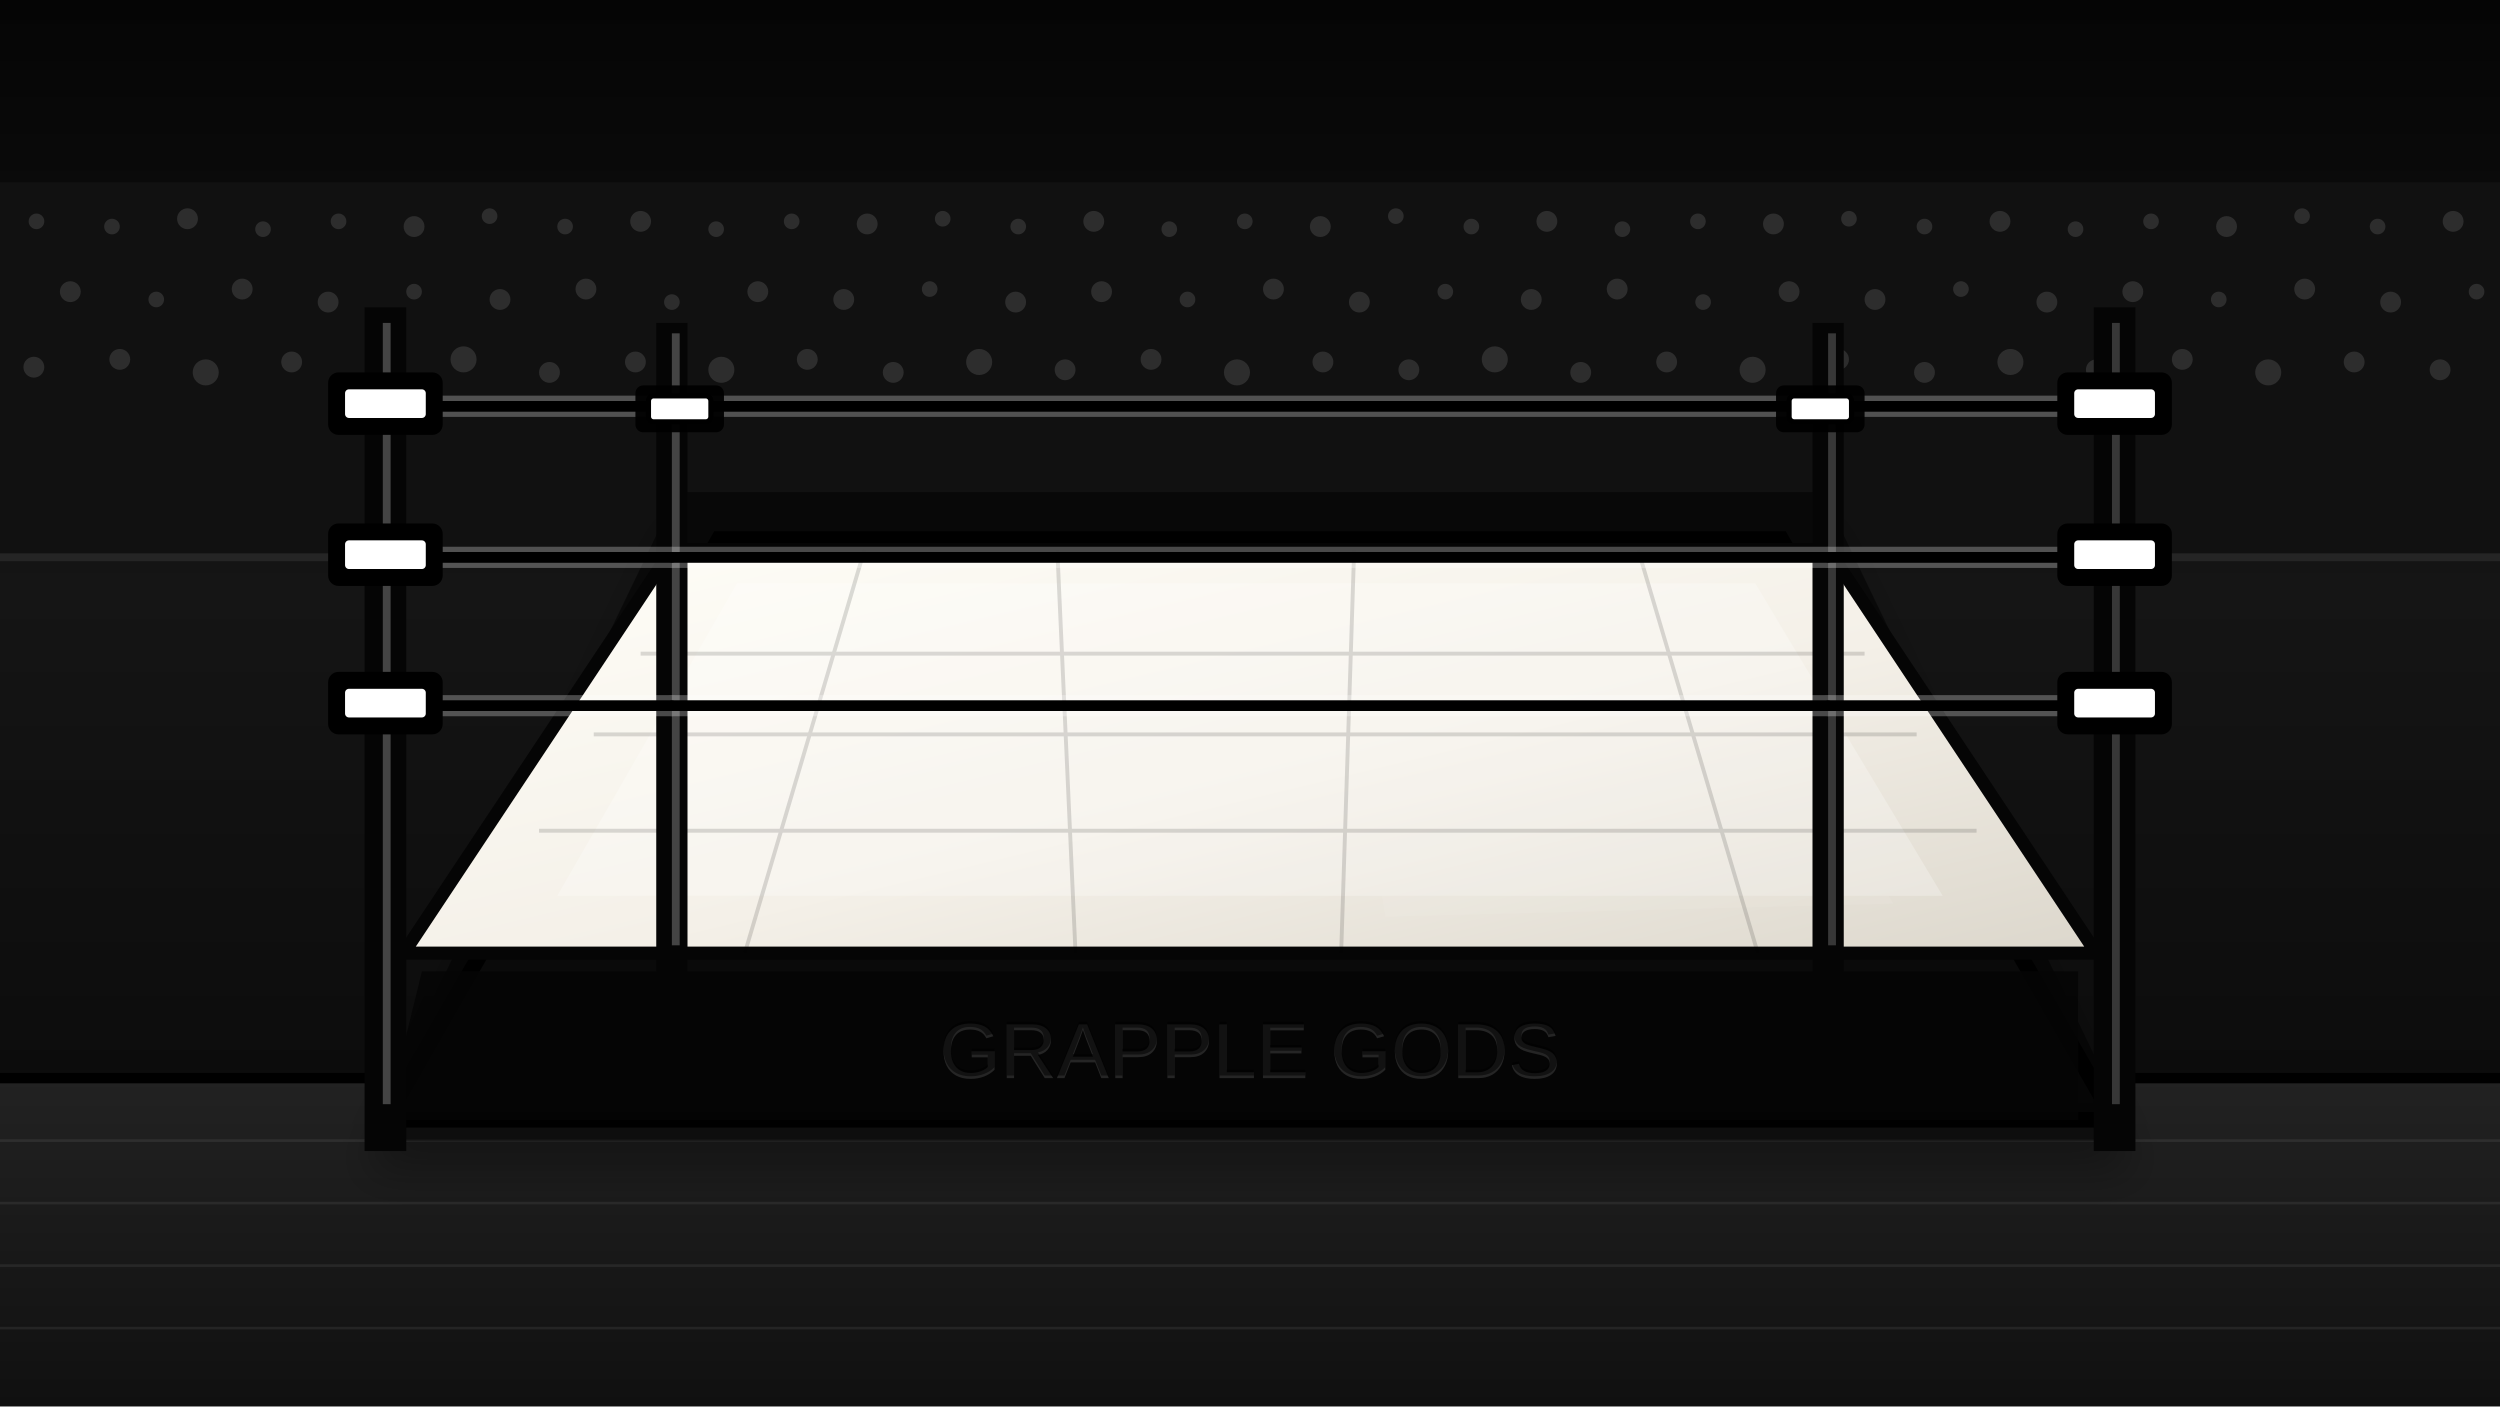
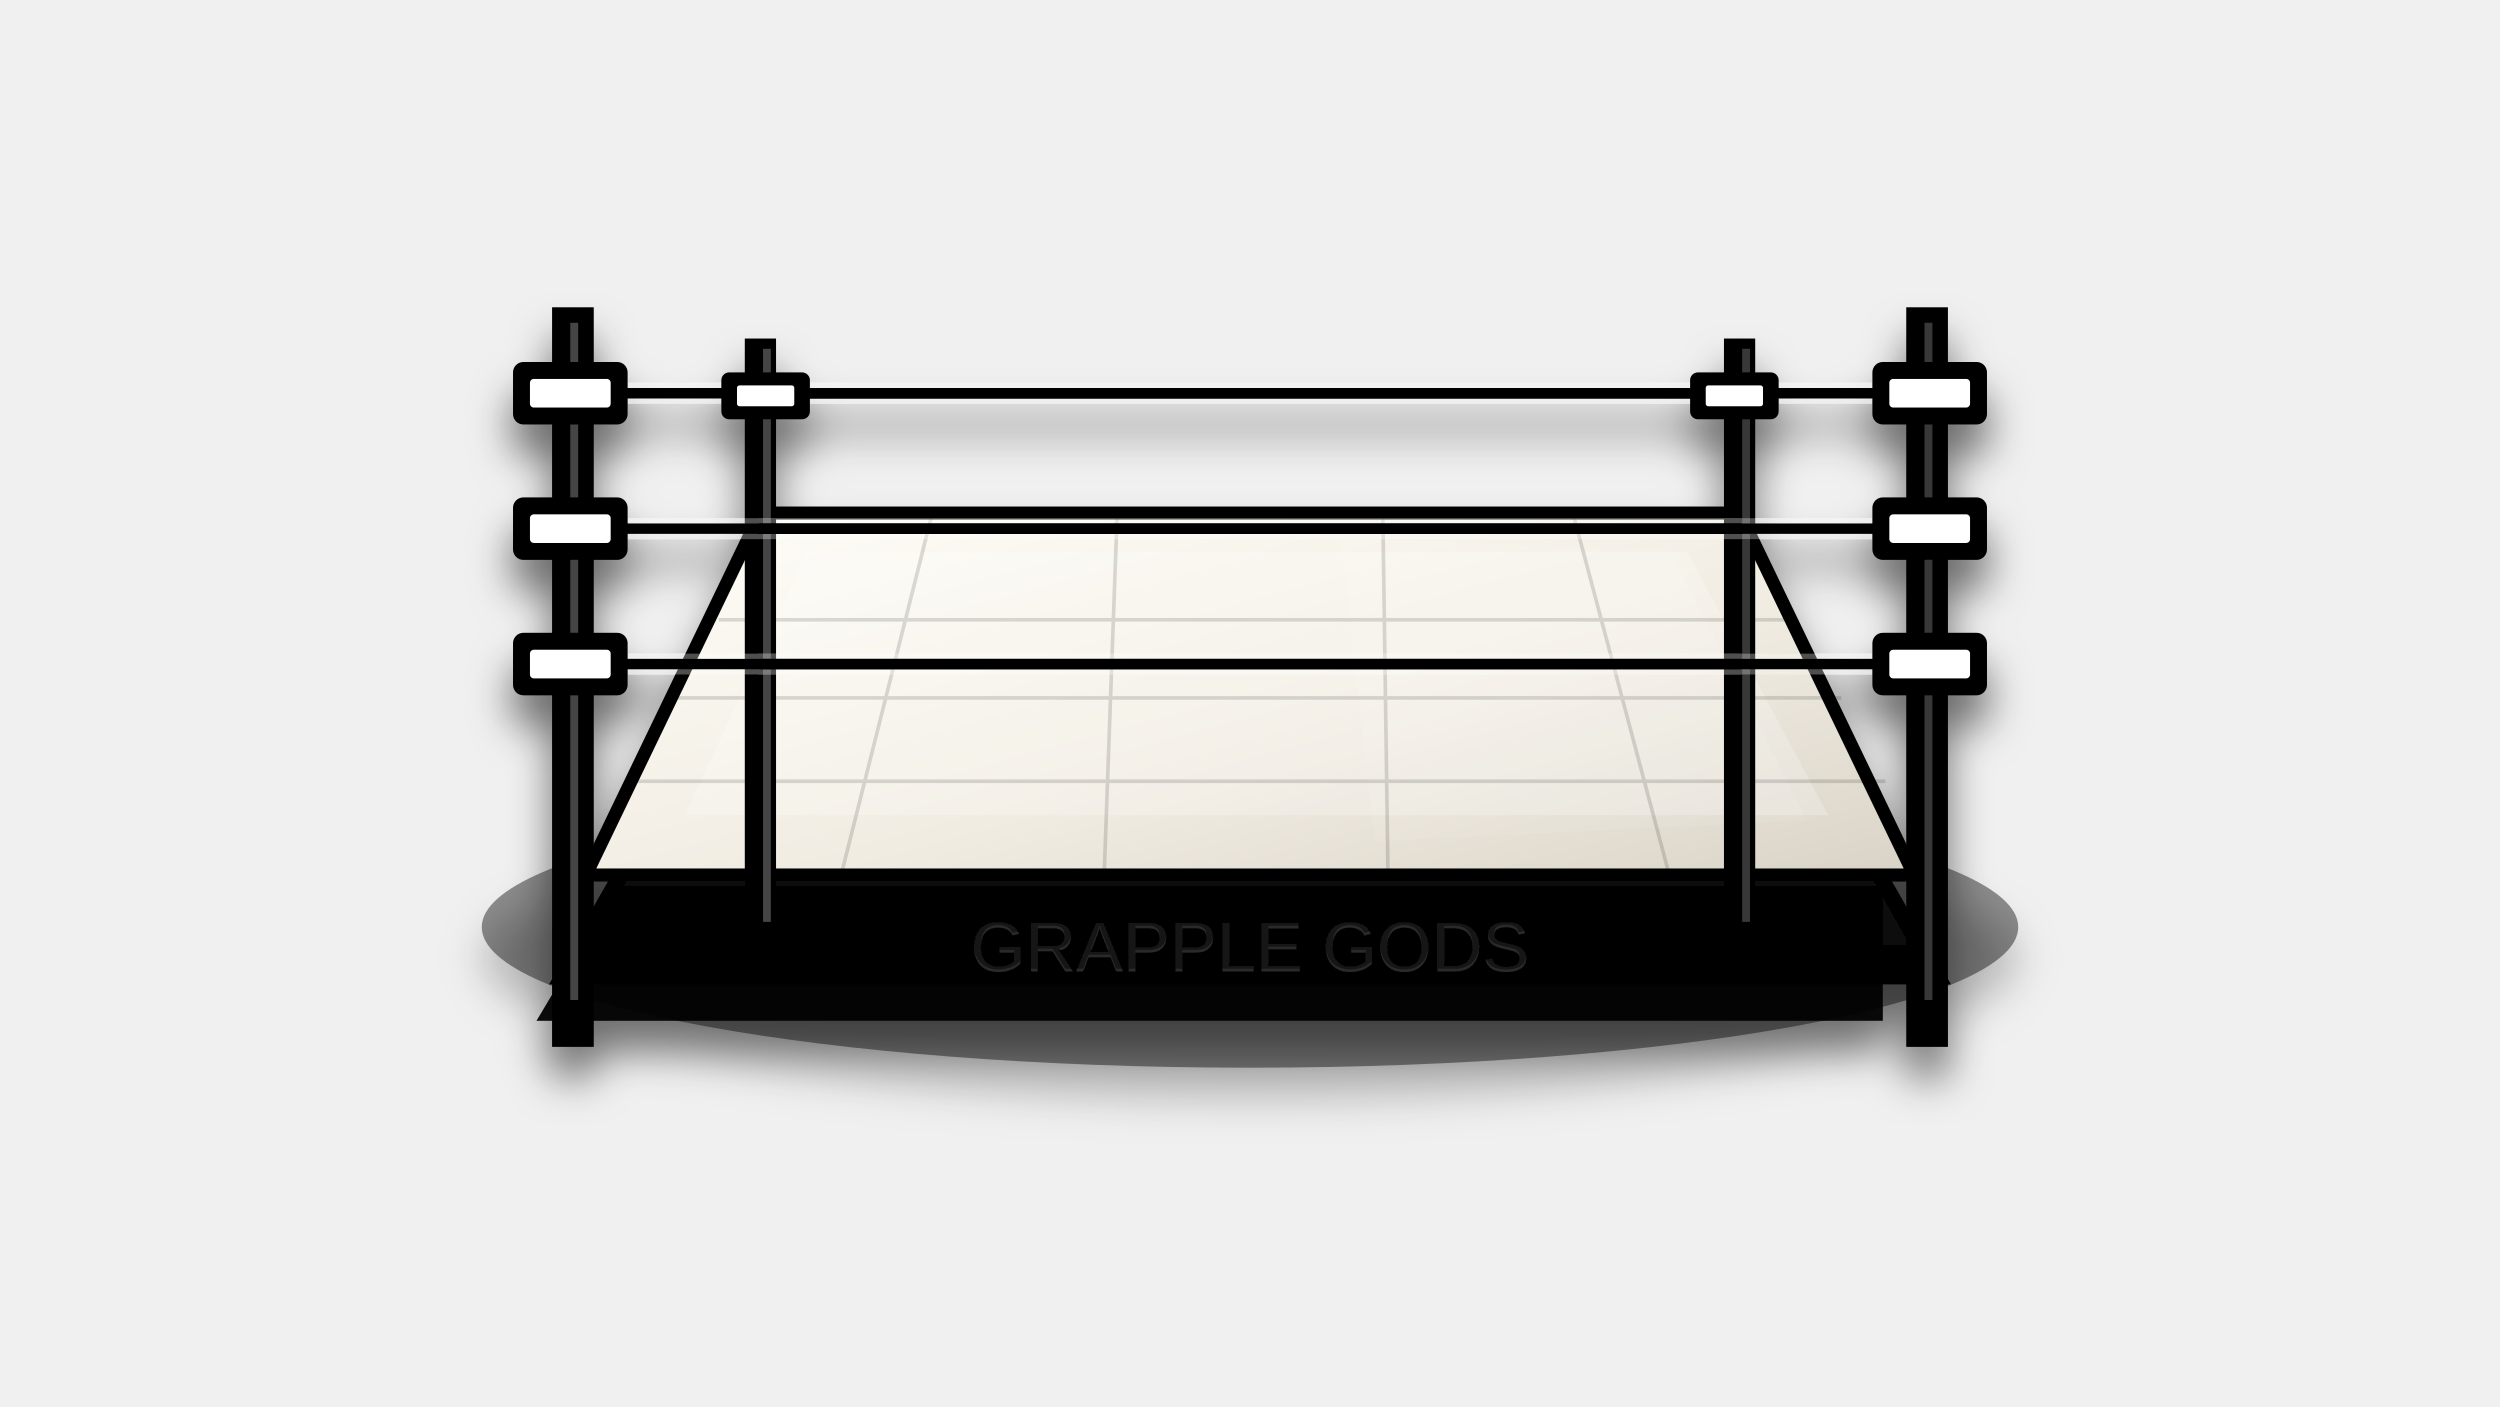
<svg xmlns="http://www.w3.org/2000/svg" viewBox="0 0 960 540" role="img" aria-labelledby="title desc">
  <defs>
-     <linearGradient id="arenaBg" x1="0" y1="0" x2="0" y2="1">
-       <stop offset="0" stop-color="#050505" />
-       <stop offset="0.42" stop-color="#151515" />
-       <stop offset="1" stop-color="#060606" />
-     </linearGradient>
-     <linearGradient id="floor" x1="0" y1="0" x2="0" y2="1">
-       <stop offset="0" stop-color="#222222" />
-       <stop offset="1" stop-color="#101010" />
-     </linearGradient>
-     <linearGradient id="canvas" x1="0" y1="0" x2="1" y2="1">
-       <stop offset="0" stop-color="#fffef8" />
-       <stop offset="0.55" stop-color="#f4f0e8" />
-       <stop offset="1" stop-color="#dcd7cc" />
+     <linearGradient id="mat" x1="0" y1="0" x2="1" y2="1">
+       <stop offset="0" stop-color="#fffef9" />
+       <stop offset="0.58" stop-color="#f1ece2" />
+       <stop offset="1" stop-color="#d9d3c7" />
    </linearGradient>
    <linearGradient id="apron" x1="0" y1="0" x2="0" y2="1">
-       <stop offset="0" stop-color="#171717" />
+       <stop offset="0" stop-color="#181818" />
      <stop offset="1" stop-color="#050505" />
    </linearGradient>
-     <filter id="softShadow" x="-30%" y="-30%" width="160%" height="160%">
-       <feDropShadow dx="0" dy="12" stdDeviation="8" flood-color="#000000" flood-opacity="0.55" />
+     <filter id="ringShadow" x="-25%" y="-25%" width="150%" height="150%">
+       <feDropShadow dx="0" dy="12" stdDeviation="8" flood-color="#000" flood-opacity="0.55" />
    </filter>
  </defs>
-   <rect width="960" height="540" fill="url(#arenaBg)" />
-   <rect x="0" y="70" width="960" height="145" fill="#111111" />
-   <path d="M0 214 L960 214" stroke="#252525" stroke-width="3" />
-   <g opacity="0.80">
-     <g fill="#ffffff" opacity="0.15">
-       <circle cx="14" cy="85" r="3" />
-       <circle cx="43" cy="87" r="3" />
-       <circle cx="72" cy="84" r="4" />
-       <circle cx="101" cy="88" r="3" />
-       <circle cx="130" cy="85" r="3" />
-       <circle cx="159" cy="87" r="4" />
-       <circle cx="188" cy="83" r="3" />
-       <circle cx="217" cy="87" r="3" />
-       <circle cx="246" cy="85" r="4" />
-       <circle cx="275" cy="88" r="3" />
-       <circle cx="304" cy="85" r="3" />
-       <circle cx="333" cy="86" r="4" />
-       <circle cx="362" cy="84" r="3" />
-       <circle cx="391" cy="87" r="3" />
-       <circle cx="420" cy="85" r="4" />
-       <circle cx="449" cy="88" r="3" />
-       <circle cx="478" cy="85" r="3" />
-       <circle cx="507" cy="87" r="4" />
-       <circle cx="536" cy="83" r="3" />
-       <circle cx="565" cy="87" r="3" />
-       <circle cx="594" cy="85" r="4" />
-       <circle cx="623" cy="88" r="3" />
-       <circle cx="652" cy="85" r="3" />
-       <circle cx="681" cy="86" r="4" />
-       <circle cx="710" cy="84" r="3" />
-       <circle cx="739" cy="87" r="3" />
-       <circle cx="768" cy="85" r="4" />
-       <circle cx="797" cy="88" r="3" />
-       <circle cx="826" cy="85" r="3" />
-       <circle cx="855" cy="87" r="4" />
-       <circle cx="884" cy="83" r="3" />
-       <circle cx="913" cy="87" r="3" />
-       <circle cx="942" cy="85" r="4" />
-       <circle cx="27" cy="112" r="4" />
-       <circle cx="60" cy="115" r="3" />
-       <circle cx="93" cy="111" r="4" />
-       <circle cx="126" cy="116" r="4" />
-       <circle cx="159" cy="112" r="3" />
-       <circle cx="192" cy="115" r="4" />
-       <circle cx="225" cy="111" r="4" />
-       <circle cx="258" cy="116" r="3" />
-       <circle cx="291" cy="112" r="4" />
-       <circle cx="324" cy="115" r="4" />
-       <circle cx="357" cy="111" r="3" />
-       <circle cx="390" cy="116" r="4" />
-       <circle cx="423" cy="112" r="4" />
-       <circle cx="456" cy="115" r="3" />
-       <circle cx="489" cy="111" r="4" />
-       <circle cx="522" cy="116" r="4" />
-       <circle cx="555" cy="112" r="3" />
-       <circle cx="588" cy="115" r="4" />
-       <circle cx="621" cy="111" r="4" />
-       <circle cx="654" cy="116" r="3" />
-       <circle cx="687" cy="112" r="4" />
-       <circle cx="720" cy="115" r="4" />
-       <circle cx="753" cy="111" r="3" />
-       <circle cx="786" cy="116" r="4" />
-       <circle cx="819" cy="112" r="4" />
-       <circle cx="852" cy="115" r="3" />
-       <circle cx="885" cy="111" r="4" />
-       <circle cx="918" cy="116" r="4" />
-       <circle cx="951" cy="112" r="3" />
-       <circle cx="13" cy="141" r="4" />
-       <circle cx="46" cy="138" r="4" />
-       <circle cx="79" cy="143" r="5" />
-       <circle cx="112" cy="139" r="4" />
-       <circle cx="145" cy="142" r="4" />
-       <circle cx="178" cy="138" r="5" />
-       <circle cx="211" cy="143" r="4" />
-       <circle cx="244" cy="139" r="4" />
-       <circle cx="277" cy="142" r="5" />
-       <circle cx="310" cy="138" r="4" />
-       <circle cx="343" cy="143" r="4" />
-       <circle cx="376" cy="139" r="5" />
-       <circle cx="409" cy="142" r="4" />
-       <circle cx="442" cy="138" r="4" />
-       <circle cx="475" cy="143" r="5" />
-       <circle cx="508" cy="139" r="4" />
-       <circle cx="541" cy="142" r="4" />
-       <circle cx="574" cy="138" r="5" />
-       <circle cx="607" cy="143" r="4" />
-       <circle cx="640" cy="139" r="4" />
-       <circle cx="673" cy="142" r="5" />
-       <circle cx="706" cy="138" r="4" />
-       <circle cx="739" cy="143" r="4" />
-       <circle cx="772" cy="139" r="5" />
-       <circle cx="805" cy="142" r="4" />
-       <circle cx="838" cy="138" r="4" />
-       <circle cx="871" cy="143" r="5" />
-       <circle cx="904" cy="139" r="4" />
-       <circle cx="937" cy="142" r="4" />
+   <g id="ring-back-and-downstage" filter="url(#ringShadow)">
+     <ellipse cx="480" cy="356" rx="295" ry="54" fill="#000" opacity="0.42" />
+     <path d="M306 218 L654 218 L744 375 L216 375 Z" fill="url(#apron)" stroke="#000" stroke-width="6" />
+     <path d="M237 340 H723 V392 H206 Z" fill="#050505" opacity="0.94" />
+     <path d="M292 197 L668 197 L735 336 L225 336 Z" fill="url(#mat)" stroke="#050505" stroke-width="5" />
+     <path d="M310 212 L648 212 L702 313 L263 313 Z" fill="#fff" opacity="0.22" />
+     <path d="M515 207 L641 211 L694 315 L528 323 Z" fill="#fff" opacity="0.08" />
+     <g stroke="#000" stroke-width="1.4" opacity="0.14">
+       <path d="M276 238 L688 238" />
+       <path d="M260 268 L707 268" />
+       <path d="M242 300 L724 300" />
+       <path d="M358 197 L323 336" />
+       <path d="M429 197 L424 336" />
+       <path d="M531 197 L533 336" />
+       <path d="M604 197 L641 336" />
    </g>
-   </g>
-   <rect x="0" y="414" width="960" height="126" fill="url(#floor)" />
-   <path d="M0 414 H960" stroke="#000000" stroke-width="4" />
-   <g stroke="#ffffff" stroke-width="1" opacity="0.07">
-     <path d="M0 438 H960" />
-     <path d="M0 462 H960" />
-     <path d="M0 486 H960" />
-     <path d="M0 510 H960" />
-   </g>
-   <path d="M260 189 L700 189 L820 438 L140 438 Z" fill="#000000" opacity="0.55" filter="url(#softShadow)" />
-   <path d="M276 207 L684 207 L812 430 L148 430 Z" fill="url(#apron)" stroke="#000000" stroke-width="6" />
-   <path d="M162 373 H798 V430 H148 Z" fill="#050505" opacity="0.88" />
-   <path d="M258 211 L702 211 L805 366 L155 366 Z" fill="url(#canvas)" stroke="#050505" stroke-width="5" />
-   <g opacity="0.25" fill="#ffffff">
-     <path d="M283 224 L674 224 L746 344 L214 344 Z" />
-     <path d="M512 225 L659 229 L727 347 L532 352 Z" opacity="0.24" />
-   </g>
-   <g stroke="#000000" opacity="0.14" stroke-width="1.5">
-     <path d="M246 251 L716 251" />
-     <path d="M228 282 L736 282" />
-     <path d="M207 319 L759 319" />
-     <path d="M332 211 L286 366" />
-     <path d="M406 211 L413 366" />
-     <path d="M520 211 L515 366" />
-     <path d="M629 211 L675 366" />
-   </g>
-   <g id="posts" fill="#050505">
-     <rect x="252" y="124" width="12" height="250" />
-     <rect x="696" y="124" width="12" height="250" />
-     <rect x="140" y="118" width="16" height="324" />
-     <rect x="804" y="118" width="16" height="324" />
-     <rect x="258" y="128" width="3" height="235" fill="#ffffff" opacity="0.25" />
-     <rect x="702" y="128" width="3" height="235" fill="#ffffff" opacity="0.20" />
-     <rect x="147" y="124" width="3" height="300" fill="#ffffff" opacity="0.25" />
-     <rect x="811" y="124" width="3" height="300" fill="#ffffff" opacity="0.20" />
-   </g>
-   <g id="ropes" stroke-linecap="round">
-     <g stroke="#ffffff" stroke-width="8" opacity="0.27">
-       <path d="M148 156 H812" />
-       <path d="M148 214 H812" />
-       <path d="M148 271 H812" />
-       <path d="M258 156 H702" />
-       <path d="M258 214 H702" />
-       <path d="M258 271 H702" />
-       <path d="M258 156 L148 156" />
-       <path d="M258 214 L148 214" />
-       <path d="M258 271 L148 271" />
-       <path d="M702 156 L812 156" />
-       <path d="M702 214 L812 214" />
-       <path d="M702 271 L812 271" />
+     <g id="posts" fill="#050505">
+       <rect x="286" y="130" width="12" height="238" />
+       <rect x="662" y="130" width="12" height="238" />
+       <rect x="212" y="118" width="16" height="284" />
+       <rect x="732" y="118" width="16" height="284" />
+       <rect x="293" y="134" width="3" height="220" fill="#fff" opacity="0.25" />
+       <rect x="669" y="134" width="3" height="220" fill="#fff" opacity="0.20" />
+       <rect x="219" y="124" width="3" height="260" fill="#fff" opacity="0.25" />
+       <rect x="739" y="124" width="3" height="260" fill="#fff" opacity="0.20" />
    </g>
-     <g stroke="#000000" stroke-width="4">
-       <path d="M148 156 H812" />
-       <path d="M148 214 H812" />
-       <path d="M148 271 H812" />
-       <path d="M258 156 H702" />
-       <path d="M258 214 H702" />
-       <path d="M258 271 H702" />
-       <path d="M258 156 L148 156" />
-       <path d="M258 214 L148 214" />
-       <path d="M258 271 L148 271" />
-       <path d="M702 156 L812 156" />
-       <path d="M702 214 L812 214" />
-       <path d="M702 271 L812 271" />
+     <g id="ropes" stroke-linecap="round">
+       <g stroke="#fff" stroke-width="8" opacity="0.30">
+         <path d="M220 151 H740" />
+         <path d="M220 203 H740" />
+         <path d="M220 255 H740" />
+         <path d="M292 151 H668" />
+         <path d="M292 203 H668" />
+         <path d="M292 255 H668" />
+       </g>
+       <g stroke="#000" stroke-width="4">
+         <path d="M220 151 H740" />
+         <path d="M220 203 H740" />
+         <path d="M220 255 H740" />
+         <path d="M292 151 H668" />
+         <path d="M292 203 H668" />
+         <path d="M292 255 H668" />
+       </g>
    </g>
-   </g>
-   <g id="turnbuckles">
-     <g fill="#000000">
-       <rect x="126" y="143" width="44" height="24" rx="4" />
-       <rect x="126" y="201" width="44" height="24" rx="4" />
-       <rect x="126" y="258" width="44" height="24" rx="4" />
-       <rect x="790" y="143" width="44" height="24" rx="4" />
-       <rect x="790" y="201" width="44" height="24" rx="4" />
-       <rect x="790" y="258" width="44" height="24" rx="4" />
+     <g id="turnbuckles">
+       <g fill="#000">
+         <rect x="197" y="139" width="44" height="24" rx="4" />
+         <rect x="197" y="191" width="44" height="24" rx="4" />
+         <rect x="197" y="243" width="44" height="24" rx="4" />
+         <rect x="719" y="139" width="44" height="24" rx="4" />
+         <rect x="719" y="191" width="44" height="24" rx="4" />
+         <rect x="719" y="243" width="44" height="24" rx="4" />
+       </g>
+       <g fill="#fff" stroke="#000" stroke-width="3">
+         <rect x="202" y="144" width="34" height="14" rx="3" />
+         <rect x="202" y="196" width="34" height="14" rx="3" />
+         <rect x="202" y="248" width="34" height="14" rx="3" />
+         <rect x="724" y="144" width="34" height="14" rx="3" />
+         <rect x="724" y="196" width="34" height="14" rx="3" />
+         <rect x="724" y="248" width="34" height="14" rx="3" />
+       </g>
+       <g fill="#000">
+         <rect x="277" y="143" width="34" height="18" rx="3" />
+         <rect x="649" y="143" width="34" height="18" rx="3" />
+       </g>
+       <g fill="#fff" stroke="#000" stroke-width="2">
+         <rect x="282" y="147" width="24" height="10" rx="2" />
+         <rect x="654" y="147" width="24" height="10" rx="2" />
+       </g>
    </g>
-     <g fill="#ffffff" stroke="#000000" stroke-width="3">
-       <rect x="131" y="148" width="34" height="14" rx="3" />
-       <rect x="131" y="206" width="34" height="14" rx="3" />
-       <rect x="131" y="263" width="34" height="14" rx="3" />
-       <rect x="795" y="148" width="34" height="14" rx="3" />
-       <rect x="795" y="206" width="34" height="14" rx="3" />
-       <rect x="795" y="263" width="34" height="14" rx="3" />
-     </g>
-     <g fill="#000000">
-       <rect x="244" y="148" width="34" height="18" rx="3" opacity="0.95" />
-       <rect x="682" y="148" width="34" height="18" rx="3" opacity="0.95" />
-     </g>
-     <g fill="#ffffff" stroke="#000000" stroke-width="2">
-       <rect x="249" y="152" width="24" height="10" rx="2" />
-       <rect x="687" y="152" width="24" height="10" rx="2" />
-     </g>
-   </g>
-   <g font-family="Arial Black, Arial, sans-serif" text-anchor="middle">
-     <text x="480" y="414" font-size="30" fill="#ffffff" opacity="0.13">GRAPPLE GODS</text>
-     <text x="480" y="413" font-size="30" fill="#000000" opacity="0.52">GRAPPLE GODS</text>
+     <text x="480" y="373" font-family="Arial Black, Arial, sans-serif" font-size="27" text-anchor="middle" fill="#fff" opacity="0.16">GRAPPLE GODS</text>
+     <text x="480" y="372" font-family="Arial Black, Arial, sans-serif" font-size="27" text-anchor="middle" fill="#000" opacity="0.55">GRAPPLE GODS</text>
  </g>
</svg>
